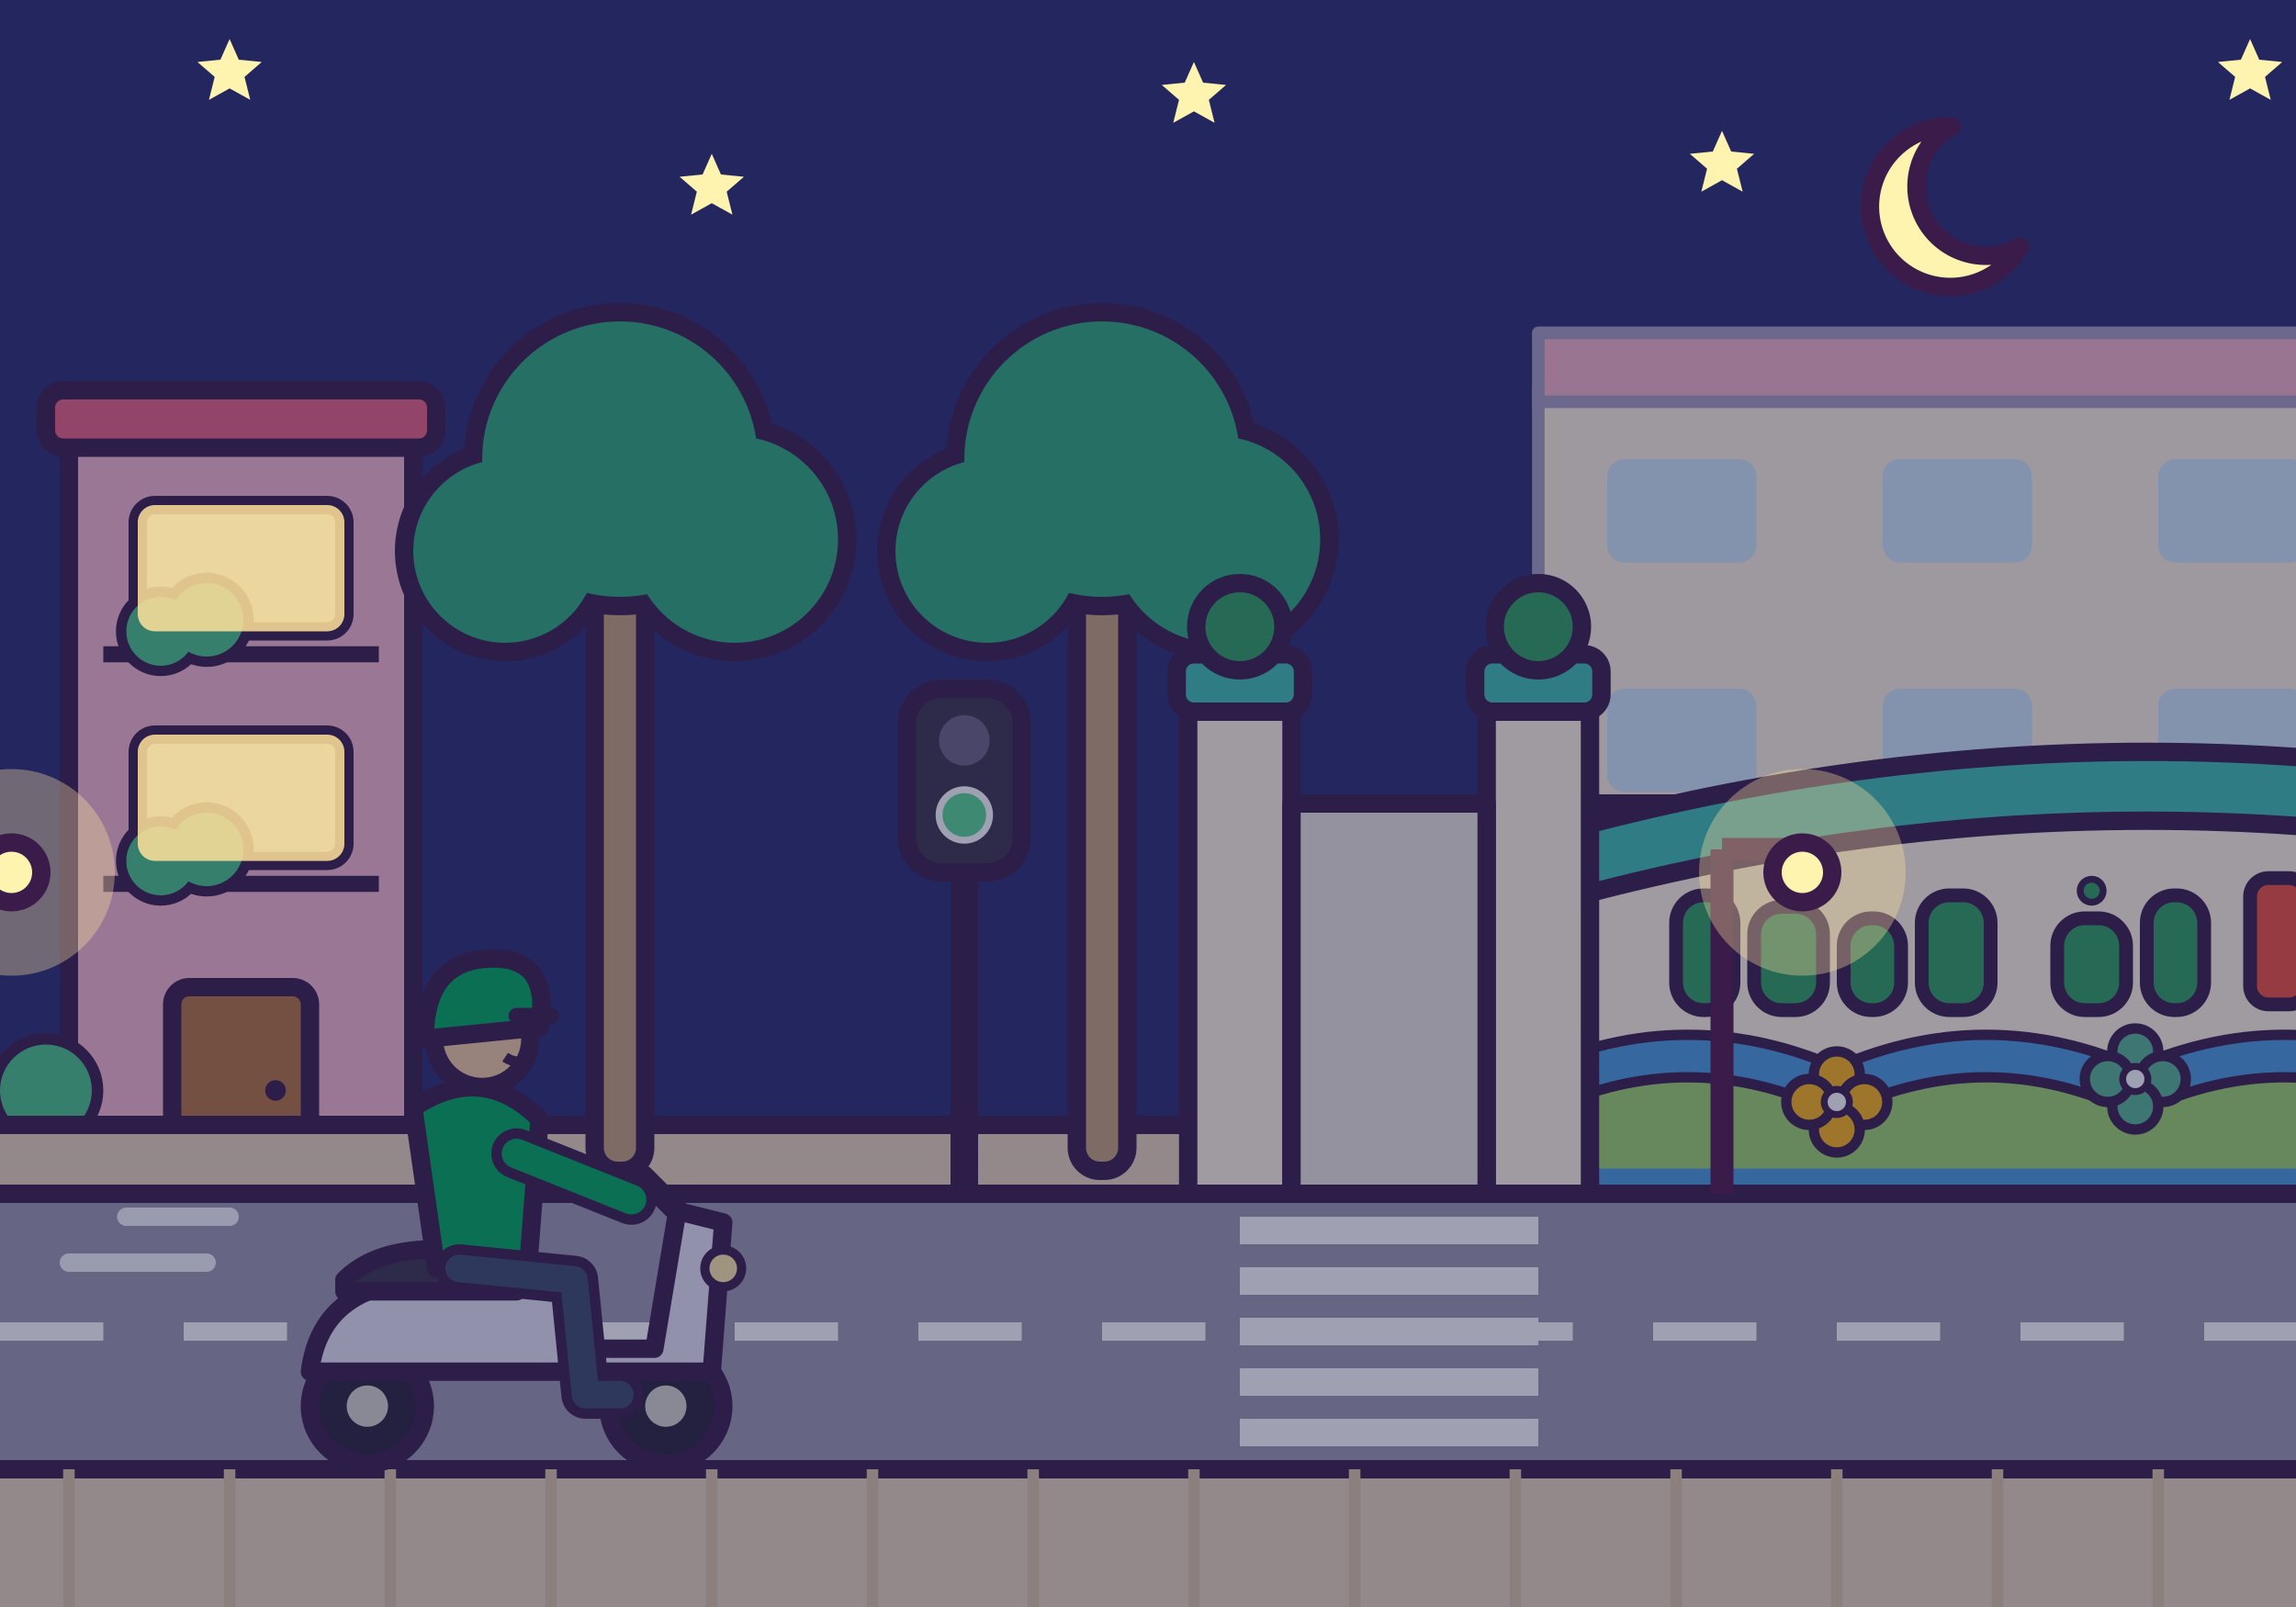
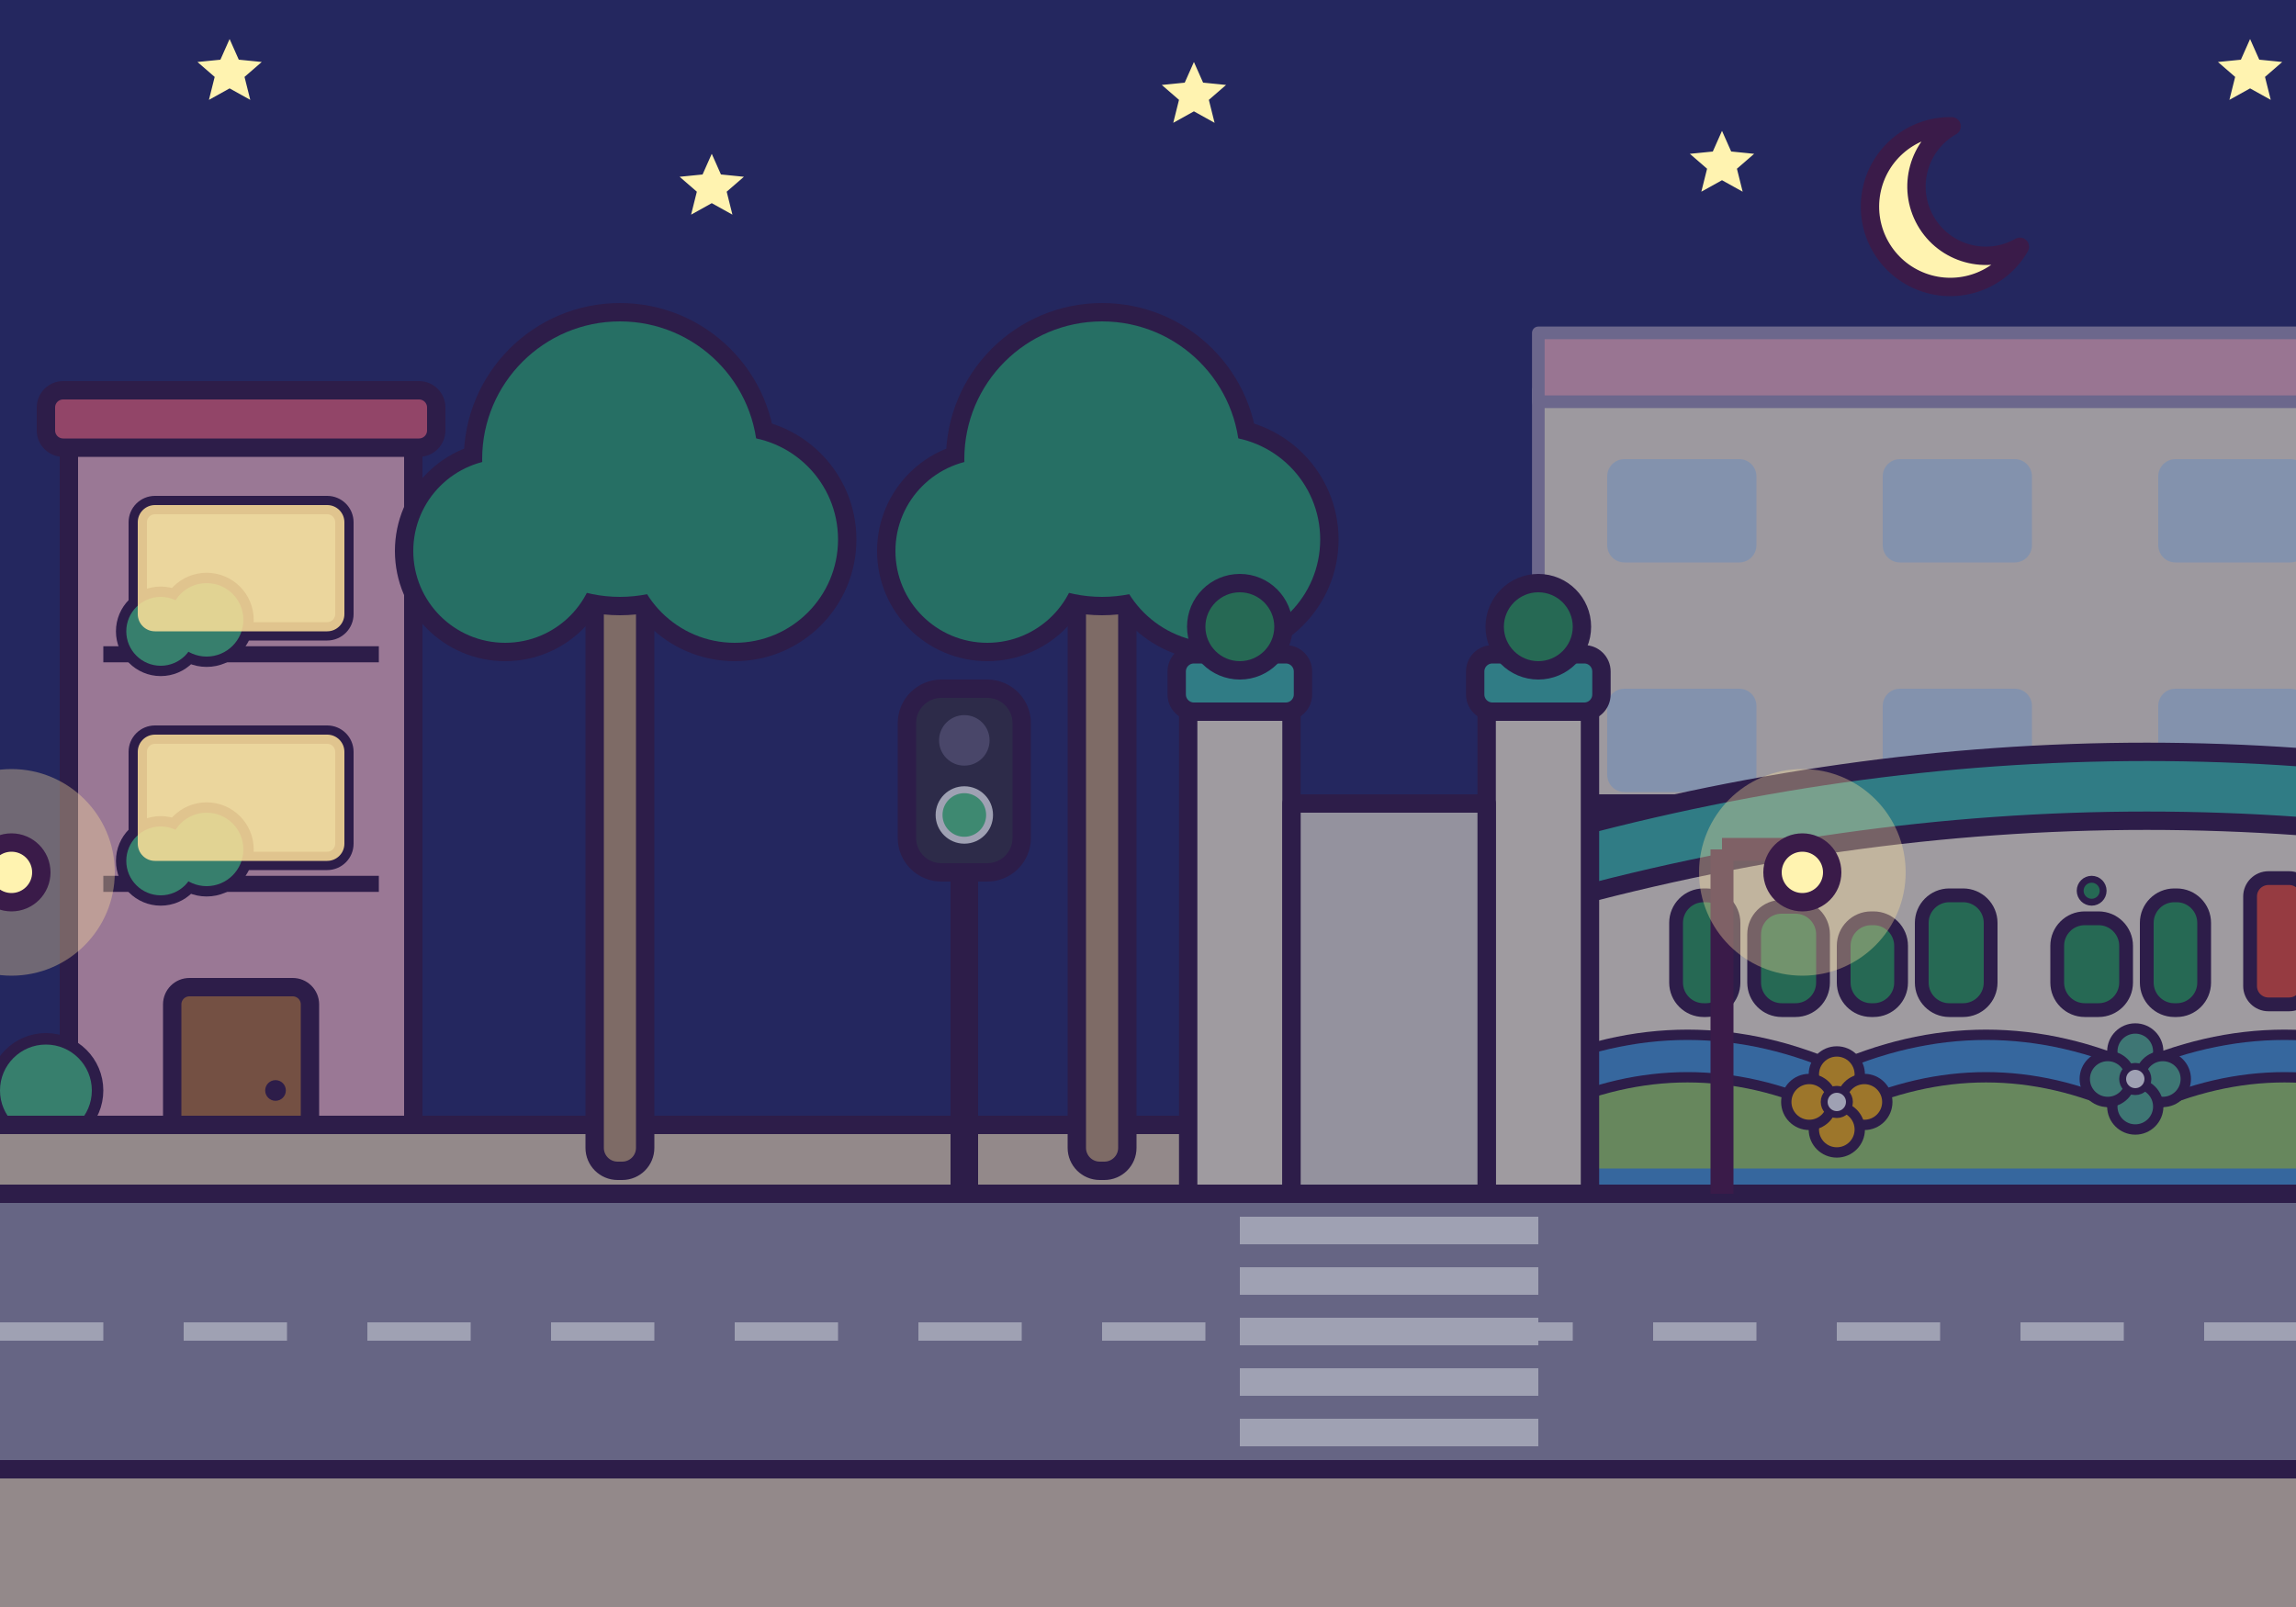
<svg xmlns="http://www.w3.org/2000/svg" viewBox="0 0 200 140" preserveAspectRatio="xMidYMax meet" overflow="visible">
  <rect x="-400" y="-300" width="1000" height="600" fill="#2B2D6E" />
  <g class="bg-far">
    <rect x="-320" y="36" width="26" height="62" fill="#D4EEDD" stroke="#A79BBB" stroke-width="1.1" stroke-linejoin="round" />
    <rect x="-314" y="42" width="14" height="8" rx="1" fill="#E3F1FA" />
    <path d="M-316 51.6 H-298" stroke="#A79BBB" stroke-width="1" />
    <rect x="-314" y="57" width="14" height="8" rx="1" fill="#E3F1FA" />
    <path d="M-316 66.6 H-298" stroke="#A79BBB" stroke-width="1" />
    <rect x="-314" y="72" width="14" height="8" rx="1" fill="#E3F1FA" />
    <path d="M-316 81.6 H-298" stroke="#A79BBB" stroke-width="1" />
    <rect x="-312" y="86" width="10" height="12" fill="#EDE4D4" stroke="#A79BBB" stroke-width="1.1" stroke-linejoin="round" />
    <rect x="-294" y="24" width="26" height="74" fill="#FBEBB4" stroke="#A79BBB" stroke-width="1.1" stroke-linejoin="round" />
    <rect x="-288" y="30" width="14" height="8" rx="1" fill="#E3F1FA" />
    <path d="M-290 39.6 H-272" stroke="#A79BBB" stroke-width="1" />
    <rect x="-288" y="45" width="14" height="8" rx="1" fill="#E3F1FA" />
    <path d="M-290 54.6 H-272" stroke="#A79BBB" stroke-width="1" />
    <rect x="-288" y="60" width="14" height="8" rx="1" fill="#E3F1FA" />
    <path d="M-290 69.6 H-272" stroke="#A79BBB" stroke-width="1" />
    <rect x="-286" y="86" width="10" height="12" fill="#EDE4D4" stroke="#A79BBB" stroke-width="1.1" stroke-linejoin="round" />
    <rect x="-268" y="48" width="26" height="50" fill="#DCE4F8" stroke="#A79BBB" stroke-width="1.1" stroke-linejoin="round" />
    <rect x="-262" y="54" width="14" height="8" rx="1" fill="#E3F1FA" />
    <path d="M-264 63.6 H-246" stroke="#A79BBB" stroke-width="1" />
    <rect x="-262" y="69" width="14" height="8" rx="1" fill="#E3F1FA" />
    <path d="M-264 78.6 H-246" stroke="#A79BBB" stroke-width="1" />
    <rect x="-260" y="86" width="10" height="12" fill="#EDE4D4" stroke="#A79BBB" stroke-width="1.1" stroke-linejoin="round" />
    <rect x="-242" y="36" width="26" height="62" fill="#F9D3DF" stroke="#A79BBB" stroke-width="1.1" stroke-linejoin="round" />
    <rect x="-236" y="42" width="14" height="8" rx="1" fill="#E3F1FA" />
    <path d="M-238 51.6 H-220" stroke="#A79BBB" stroke-width="1" />
    <rect x="-236" y="57" width="14" height="8" rx="1" fill="#E3F1FA" />
    <path d="M-238 66.6 H-220" stroke="#A79BBB" stroke-width="1" />
    <rect x="-236" y="72" width="14" height="8" rx="1" fill="#E3F1FA" />
    <path d="M-238 81.6 H-220" stroke="#A79BBB" stroke-width="1" />
    <rect x="-234" y="86" width="10" height="12" fill="#EDE4D4" stroke="#A79BBB" stroke-width="1.1" stroke-linejoin="round" />
    <rect x="-216" y="24" width="26" height="74" fill="#F9D8C4" stroke="#A79BBB" stroke-width="1.1" stroke-linejoin="round" />
    <rect x="-210" y="30" width="14" height="8" rx="1" fill="#E3F1FA" />
    <path d="M-212 39.6 H-194" stroke="#A79BBB" stroke-width="1" />
    <rect x="-210" y="45" width="14" height="8" rx="1" fill="#E3F1FA" />
    <path d="M-212 54.6 H-194" stroke="#A79BBB" stroke-width="1" />
    <rect x="-210" y="60" width="14" height="8" rx="1" fill="#E3F1FA" />
    <path d="M-212 69.6 H-194" stroke="#A79BBB" stroke-width="1" />
    <rect x="-208" y="86" width="10" height="12" fill="#EDE4D4" stroke="#A79BBB" stroke-width="1.1" stroke-linejoin="round" />
    <rect x="-190" y="48" width="26" height="50" fill="#D4EEDD" stroke="#A79BBB" stroke-width="1.1" stroke-linejoin="round" />
    <rect x="-184" y="54" width="14" height="8" rx="1" fill="#E3F1FA" />
    <path d="M-186 63.6 H-168" stroke="#A79BBB" stroke-width="1" />
    <rect x="-184" y="69" width="14" height="8" rx="1" fill="#E3F1FA" />
    <path d="M-186 78.6 H-168" stroke="#A79BBB" stroke-width="1" />
    <rect x="-182" y="86" width="10" height="12" fill="#EDE4D4" stroke="#A79BBB" stroke-width="1.1" stroke-linejoin="round" />
    <rect x="-164" y="36" width="26" height="62" fill="#FBEBB4" stroke="#A79BBB" stroke-width="1.1" stroke-linejoin="round" />
    <rect x="-158" y="42" width="14" height="8" rx="1" fill="#E3F1FA" />
    <path d="M-160 51.6 H-142" stroke="#A79BBB" stroke-width="1" />
    <rect x="-158" y="57" width="14" height="8" rx="1" fill="#E3F1FA" />
    <path d="M-160 66.6 H-142" stroke="#A79BBB" stroke-width="1" />
    <rect x="-158" y="72" width="14" height="8" rx="1" fill="#E3F1FA" />
    <path d="M-160 81.6 H-142" stroke="#A79BBB" stroke-width="1" />
    <rect x="-156" y="86" width="10" height="12" fill="#EDE4D4" stroke="#A79BBB" stroke-width="1.1" stroke-linejoin="round" />
    <rect x="-138" y="24" width="26" height="74" fill="#DCE4F8" stroke="#A79BBB" stroke-width="1.1" stroke-linejoin="round" />
    <rect x="-132" y="30" width="14" height="8" rx="1" fill="#E3F1FA" />
    <path d="M-134 39.6 H-116" stroke="#A79BBB" stroke-width="1" />
    <rect x="-132" y="45" width="14" height="8" rx="1" fill="#E3F1FA" />
    <path d="M-134 54.6 H-116" stroke="#A79BBB" stroke-width="1" />
    <rect x="-132" y="60" width="14" height="8" rx="1" fill="#E3F1FA" />
    <path d="M-134 69.6 H-116" stroke="#A79BBB" stroke-width="1" />
    <rect x="-130" y="86" width="10" height="12" fill="#EDE4D4" stroke="#A79BBB" stroke-width="1.1" stroke-linejoin="round" />
    <rect x="-112" y="48" width="26" height="50" fill="#F9D3DF" stroke="#A79BBB" stroke-width="1.1" stroke-linejoin="round" />
    <rect x="-106" y="54" width="14" height="8" rx="1" fill="#E3F1FA" />
    <path d="M-108 63.6 H-90" stroke="#A79BBB" stroke-width="1" />
    <rect x="-106" y="69" width="14" height="8" rx="1" fill="#E3F1FA" />
    <path d="M-108 78.6 H-90" stroke="#A79BBB" stroke-width="1" />
    <rect x="-104" y="86" width="10" height="12" fill="#EDE4D4" stroke="#A79BBB" stroke-width="1.1" stroke-linejoin="round" />
    <rect x="-62" y="48" width="26" height="50" fill="#DCE4F8" stroke="#A79BBB" stroke-width="1.1" stroke-linejoin="round" />
    <rect x="-56" y="54" width="14" height="8" rx="1" fill="#E3F1FA" />
    <path d="M-58 63.6 H-40" stroke="#A79BBB" stroke-width="1" />
    <rect x="-56" y="69" width="14" height="8" rx="1" fill="#E3F1FA" />
    <path d="M-58 78.6 H-40" stroke="#A79BBB" stroke-width="1" />
    <rect x="-54" y="86" width="10" height="12" fill="#EDE4D4" stroke="#A79BBB" stroke-width="1.1" stroke-linejoin="round" />
    <rect x="-36" y="36" width="26" height="62" fill="#F9D3DF" stroke="#A79BBB" stroke-width="1.1" stroke-linejoin="round" />
    <rect x="-30" y="42" width="14" height="8" rx="1" fill="#E3F1FA" />
    <path d="M-32 51.6 H-14" stroke="#A79BBB" stroke-width="1" />
    <rect x="-30" y="57" width="14" height="8" rx="1" fill="#E3F1FA" />
    <path d="M-32 66.6 H-14" stroke="#A79BBB" stroke-width="1" />
    <rect x="-30" y="72" width="14" height="8" rx="1" fill="#E3F1FA" />
    <path d="M-32 81.6 H-14" stroke="#A79BBB" stroke-width="1" />
    <rect x="-28" y="86" width="10" height="12" fill="#EDE4D4" stroke="#A79BBB" stroke-width="1.1" stroke-linejoin="round" />
    <rect x="134" y="34" width="300" height="64" fill="#FBF1DD" stroke="#A79BBB" stroke-width="1.1" stroke-linejoin="round" />
    <rect x="134" y="29" width="300" height="6" fill="#F4B3C6" stroke="#A79BBB" stroke-width="1.1" stroke-linejoin="round" />
    <rect x="140" y="40" width="13" height="9" rx="1.5" fill="#CFE6F5" />
    <rect x="164" y="40" width="13" height="9" rx="1.5" fill="#CFE6F5" />
    <rect x="188" y="40" width="13" height="9" rx="1.5" fill="#CFE6F5" />
    <rect x="212" y="40" width="13" height="9" rx="1.5" fill="#CFE6F5" />
    <rect x="236" y="40" width="13" height="9" rx="1.5" fill="#CFE6F5" />
    <rect x="260" y="40" width="13" height="9" rx="1.5" fill="#CFE6F5" />
    <rect x="284" y="40" width="13" height="9" rx="1.5" fill="#CFE6F5" />
    <rect x="308" y="40" width="13" height="9" rx="1.5" fill="#CFE6F5" />
    <rect x="332" y="40" width="13" height="9" rx="1.5" fill="#CFE6F5" />
    <rect x="356" y="40" width="13" height="9" rx="1.5" fill="#CFE6F5" />
    <rect x="380" y="40" width="13" height="9" rx="1.5" fill="#CFE6F5" />
    <rect x="404" y="40" width="13" height="9" rx="1.5" fill="#CFE6F5" />
    <rect x="428" y="40" width="13" height="9" rx="1.5" fill="#CFE6F5" />
    <rect x="140" y="60" width="13" height="9" rx="1.5" fill="#CFE6F5" />
    <rect x="164" y="60" width="13" height="9" rx="1.5" fill="#CFE6F5" />
    <rect x="188" y="60" width="13" height="9" rx="1.5" fill="#CFE6F5" />
    <rect x="212" y="60" width="13" height="9" rx="1.5" fill="#CFE6F5" />
    <rect x="236" y="60" width="13" height="9" rx="1.5" fill="#CFE6F5" />
    <rect x="260" y="60" width="13" height="9" rx="1.5" fill="#CFE6F5" />
    <rect x="284" y="60" width="13" height="9" rx="1.5" fill="#CFE6F5" />
    <rect x="308" y="60" width="13" height="9" rx="1.5" fill="#CFE6F5" />
    <rect x="332" y="60" width="13" height="9" rx="1.5" fill="#CFE6F5" />
    <rect x="356" y="60" width="13" height="9" rx="1.5" fill="#CFE6F5" />
    <rect x="380" y="60" width="13" height="9" rx="1.5" fill="#CFE6F5" />
    <rect x="404" y="60" width="13" height="9" rx="1.5" fill="#CFE6F5" />
    <rect x="428" y="60" width="13" height="9" rx="1.5" fill="#CFE6F5" />
    <rect x="140" y="80" width="13" height="9" rx="1.5" fill="#CFE6F5" />
    <rect x="164" y="80" width="13" height="9" rx="1.5" fill="#CFE6F5" />
    <rect x="188" y="80" width="13" height="9" rx="1.5" fill="#CFE6F5" />
    <rect x="212" y="80" width="13" height="9" rx="1.5" fill="#CFE6F5" />
    <rect x="236" y="80" width="13" height="9" rx="1.5" fill="#CFE6F5" />
    <rect x="260" y="80" width="13" height="9" rx="1.5" fill="#CFE6F5" />
    <rect x="284" y="80" width="13" height="9" rx="1.5" fill="#CFE6F5" />
    <rect x="308" y="80" width="13" height="9" rx="1.5" fill="#CFE6F5" />
    <rect x="332" y="80" width="13" height="9" rx="1.5" fill="#CFE6F5" />
    <rect x="356" y="80" width="13" height="9" rx="1.5" fill="#CFE6F5" />
    <rect x="380" y="80" width="13" height="9" rx="1.5" fill="#CFE6F5" />
    <rect x="404" y="80" width="13" height="9" rx="1.5" fill="#CFE6F5" />
    <rect x="428" y="80" width="13" height="9" rx="1.5" fill="#CFE6F5" />
  </g>
  <rect x="6" y="38" width="30" height="66" fill="#F7B8CC" stroke="#3A1B49" stroke-width="1.6" stroke-linejoin="round" stroke-linecap="round" />
  <rect x="4" y="34" width="34" height="5" rx="1.5" fill="#E8607E" stroke="#3A1B49" stroke-width="1.6" stroke-linejoin="round" stroke-linecap="round" />
  <rect x="12" y="44" width="18" height="11" rx="1.5" fill="#BFE3F6" stroke="#3A1B49" stroke-width="1.6" stroke-linejoin="round" stroke-linecap="round" />
  <path d="M9 57 H33" stroke="#3A1B49" stroke-width="1.4" />
  <circle cx="14" cy="55" r="3" fill="#3A1B49" stroke="#3A1B49" stroke-width="1.8" />
  <circle cx="18" cy="54" r="3.2" fill="#3A1B49" stroke="#3A1B49" stroke-width="1.8" />
  <circle cx="14" cy="55" r="3" fill="#4CC487" />
  <circle cx="18" cy="54" r="3.2" fill="#4CC487" />
  <rect x="12" y="64" width="18" height="11" rx="1.5" fill="#BFE3F6" stroke="#3A1B49" stroke-width="1.6" stroke-linejoin="round" stroke-linecap="round" />
  <path d="M9 77 H33" stroke="#3A1B49" stroke-width="1.4" />
  <circle cx="14" cy="75" r="3" fill="#3A1B49" stroke="#3A1B49" stroke-width="1.8" />
  <circle cx="18" cy="74" r="3.2" fill="#3A1B49" stroke="#3A1B49" stroke-width="1.8" />
  <circle cx="14" cy="75" r="3" fill="#4CC487" />
  <circle cx="18" cy="74" r="3.2" fill="#4CC487" />
  <rect x="15" y="86" width="12" height="18" rx="1.5" fill="#B5733E" stroke="#3A1B49" stroke-width="1.6" stroke-linejoin="round" stroke-linecap="round" />
  <circle cx="24" cy="95" r=".9" fill="#3A1B49" />
  <path d="M0 104 l1.6 -6 h7 l1.6 6z" fill="#D9714E" stroke="#3A1B49" stroke-width="1.6" stroke-linejoin="round" stroke-linecap="round" />
  <circle cx="4" cy="95" r="4" fill="#3A1B49" stroke="#3A1B49" stroke-width="2" />
  <circle cx="4" cy="95" r="4" fill="#4CC487" />
  <rect x="-400" y="98" width="1000" height="6" fill="#EAD6B8" stroke="#3A1B49" stroke-width="1.6" stroke-linejoin="round" stroke-linecap="round" />
  <rect x="51.8" y="50" width="4.4" height="52" rx="2" fill="#C7A27A" stroke="#3A1B49" stroke-width="1.6" stroke-linejoin="round" stroke-linecap="round" />
  <circle cx="54" cy="40" r="12" fill="#3A1B49" stroke="#3A1B49" stroke-width="3.2" />
  <circle cx="44" cy="48" r="8" fill="#3A1B49" stroke="#3A1B49" stroke-width="3.2" />
  <circle cx="64" cy="47" r="9" fill="#3A1B49" stroke="#3A1B49" stroke-width="3.2" />
  <circle cx="54" cy="40" r="12" fill="#2FA877" />
  <circle cx="44" cy="48" r="8" fill="#2FA877" />
  <circle cx="64" cy="47" r="9" fill="#2FA877" />
  <rect x="93.8" y="50" width="4.4" height="52" rx="2" fill="#C7A27A" stroke="#3A1B49" stroke-width="1.6" stroke-linejoin="round" stroke-linecap="round" />
  <circle cx="96" cy="40" r="12" fill="#3A1B49" stroke="#3A1B49" stroke-width="3.2" />
  <circle cx="86" cy="48" r="8" fill="#3A1B49" stroke="#3A1B49" stroke-width="3.2" />
  <circle cx="106" cy="47" r="9" fill="#3A1B49" stroke="#3A1B49" stroke-width="3.2" />
  <circle cx="96" cy="40" r="12" fill="#2FA877" />
  <circle cx="86" cy="48" r="8" fill="#2FA877" />
  <circle cx="106" cy="47" r="9" fill="#2FA877" />
  <rect x="-52.2" y="50" width="4.4" height="52" rx="2" fill="#C7A27A" stroke="#3A1B49" stroke-width="1.6" stroke-linejoin="round" stroke-linecap="round" />
  <circle cx="-50" cy="40" r="12" fill="#3A1B49" stroke="#3A1B49" stroke-width="3.2" />
  <circle cx="-60" cy="48" r="8" fill="#3A1B49" stroke="#3A1B49" stroke-width="3.2" />
  <circle cx="-40" cy="47" r="9" fill="#3A1B49" stroke="#3A1B49" stroke-width="3.2" />
  <circle cx="-50" cy="40" r="12" fill="#2FA877" />
  <circle cx="-60" cy="48" r="8" fill="#2FA877" />
  <circle cx="-40" cy="47" r="9" fill="#2FA877" />
  <rect x="-132.2" y="50" width="4.4" height="52" rx="2" fill="#C7A27A" stroke="#3A1B49" stroke-width="1.6" stroke-linejoin="round" stroke-linecap="round" />
  <circle cx="-130" cy="40" r="12" fill="#3A1B49" stroke="#3A1B49" stroke-width="3.2" />
  <circle cx="-140" cy="48" r="8" fill="#3A1B49" stroke="#3A1B49" stroke-width="3.2" />
  <circle cx="-120" cy="47" r="9" fill="#3A1B49" stroke="#3A1B49" stroke-width="3.2" />
  <circle cx="-130" cy="40" r="12" fill="#2FA877" />
  <circle cx="-140" cy="48" r="8" fill="#2FA877" />
  <circle cx="-120" cy="47" r="9" fill="#2FA877" />
  <rect x="240" y="70" width="360" height="34" fill="#FFF4DE" stroke="#3A1B49" stroke-width="1.6" stroke-linejoin="round" stroke-linecap="round" />
  <path d="M240 95 Q253 89 266 95 Q279 89 292 95 Q305 89 318 95 Q331 89 344 95 Q357 89 370 95 Q383 89 396 95 Q409 89 422 95 Q435 89 448 95 Q461 89 474 95 Q487 89 500 95 Q513 89 526 95 Q539 89 552 95 Q565 89 578 95 Q591 89 600 95 L600 104 L240 104Z" fill="#9ED36A" />
  <path d="M240 95 Q253 89 266 95 Q279 89 292 95 Q305 89 318 95 Q331 89 344 95 Q357 89 370 95 Q383 89 396 95 Q409 89 422 95 Q435 89 448 95 Q461 89 474 95 Q487 89 500 95 Q513 89 526 95 Q539 89 552 95 Q565 89 578 95 Q591 89 600 95" fill="none" stroke="#3A1B49" stroke-width="4.6" stroke-linecap="round" />
  <path d="M240 95 Q253 89 266 95 Q279 89 292 95 Q305 89 318 95 Q331 89 344 95 Q357 89 370 95 Q383 89 396 95 Q409 89 422 95 Q435 89 448 95 Q461 89 474 95 Q487 89 500 95 Q513 89 526 95 Q539 89 552 95 Q565 89 578 95 Q591 89 600 95" fill="none" stroke="#4A9BDB" stroke-width="2.8" stroke-linecap="round" />
  <rect x="240" y="70" width="360" height="34" fill="none" stroke="#3A1B49" stroke-width="1.6" stroke-linejoin="round" stroke-linecap="round" />
  <path d="M242 102.6 H598" stroke="#4A9BDB" stroke-width="1.6" />
  <rect x="240" y="70" width="360" height="5" fill="#3FBFB0" stroke="#3A1B49" stroke-width="1.6" stroke-linejoin="round" stroke-linecap="round" />
  <rect x="134" y="70" width="106" height="34" fill="#FFF4DE" stroke="#3A1B49" stroke-width="1.6" stroke-linejoin="round" stroke-linecap="round" />
  <path d="M134 95 Q147 89 160 95 Q173 89 186 95 Q199 89 212 95 Q225 89 238 95 Q240 89 240 95 L240 104 L134 104Z" fill="#9ED36A" />
  <path d="M134 95 Q147 89 160 95 Q173 89 186 95 Q199 89 212 95 Q225 89 238 95 Q240 89 240 95" fill="none" stroke="#3A1B49" stroke-width="4.6" stroke-linecap="round" />
  <path d="M134 95 Q147 89 160 95 Q173 89 186 95 Q199 89 212 95 Q225 89 238 95 Q240 89 240 95" fill="none" stroke="#4A9BDB" stroke-width="2.8" stroke-linecap="round" />
  <rect x="134" y="70" width="106" height="34" fill="none" stroke="#3A1B49" stroke-width="1.6" stroke-linejoin="round" stroke-linecap="round" />
  <path d="M136 102.6 H238" stroke="#4A9BDB" stroke-width="1.6" />
  <path d="M134 73 Q187 58 240 73 L240 79 Q187 64 134 79Z" fill="#3FBFB0" stroke="#3A1B49" stroke-width="1.6" stroke-linejoin="round" stroke-linecap="round" />
  <rect x="146" y="78" width="5" height="10" rx="2.4" fill="#2E9E5B" stroke="#3A1B49" stroke-width="1.2" />
  <rect x="152.8" y="79" width="6" height="9" rx="2.4" fill="#2E9E5B" stroke="#3A1B49" stroke-width="1.2" />
  <rect x="160.6" y="80" width="5" height="8" rx="2.4" fill="#2E9E5B" stroke="#3A1B49" stroke-width="1.2" />
  <rect x="167.4" y="78" width="6" height="10" rx="2.4" fill="#2E9E5B" stroke="#3A1B49" stroke-width="1.2" />
  <rect x="179.2" y="80" width="6" height="8" rx="2.4" fill="#2E9E5B" stroke="#3A1B49" stroke-width="1.2" />
  <rect x="187" y="78" width="5" height="10" rx="2.4" fill="#2E9E5B" stroke="#3A1B49" stroke-width="1.2" />
  <circle cx="155.8" cy="76.6" r="1" fill="#2E9E5B" stroke="#3A1B49" stroke-width=".6" />
  <circle cx="182.2" cy="77.6" r="1" fill="#2E9E5B" stroke="#3A1B49" stroke-width=".6" />
  <g>
    <rect x="196" y="76.5" width="5" height="11" rx="1.6" fill="#F0503A" stroke="#3A1B49" stroke-width="1.2" />
    <rect x="202.2" y="76.5" width="5" height="11" rx="1.6" fill="#F0503A" stroke="#3A1B49" stroke-width="1.2" />
    <rect x="208.4" y="76.5" width="5" height="11" rx="1.6" fill="#F0503A" stroke="#3A1B49" stroke-width="1.2" />
  </g>
  <g fill="#FCB515" stroke="#3A1B49" stroke-width=".9">
    <circle cx="160" cy="93.6" r="2" />
    <circle cx="162.4" cy="96" r="2" />
    <circle cx="160" cy="98.4" r="2" />
    <circle cx="157.6" cy="96" r="2" />
  </g>
  <circle cx="160" cy="96" r="1.1" fill="#fff" stroke="#3A1B49" stroke-width=".6" />
  <g fill="#58B592" stroke="#3A1B49" stroke-width=".9">
    <circle cx="186" cy="91.6" r="2" />
    <circle cx="188.4" cy="94" r="2" />
    <circle cx="186" cy="96.4" r="2" />
    <circle cx="183.6" cy="94" r="2" />
  </g>
  <circle cx="186" cy="94" r="1.1" fill="#fff" stroke="#3A1B49" stroke-width=".6" />
  <g fill="#7EC8F0" stroke="#3A1B49" stroke-width=".9">
    <circle cx="214" cy="94.6" r="2" />
    <circle cx="216.4" cy="97" r="2" />
    <circle cx="214" cy="99.4" r="2" />
    <circle cx="211.6" cy="97" r="2" />
  </g>
  <circle cx="214" cy="97" r="1.1" fill="#fff" stroke="#3A1B49" stroke-width=".6" />
  <rect x="103.5" y="60" width="9" height="44" fill="#FFF4DE" stroke="#3A1B49" stroke-width="1.6" stroke-linejoin="round" stroke-linecap="round" />
  <rect x="102.5" y="57" width="11" height="5" rx="1.5" fill="#3FBFB0" stroke="#3A1B49" stroke-width="1.6" stroke-linejoin="round" stroke-linecap="round" />
  <circle cx="108" cy="54.6" r="3.8" fill="#2E9E5B" stroke="#3A1B49" stroke-width="1.6" stroke-linejoin="round" stroke-linecap="round" />
  <rect x="129.5" y="60" width="9" height="44" fill="#FFF4DE" stroke="#3A1B49" stroke-width="1.6" stroke-linejoin="round" stroke-linecap="round" />
  <rect x="128.5" y="57" width="11" height="5" rx="1.5" fill="#3FBFB0" stroke="#3A1B49" stroke-width="1.6" stroke-linejoin="round" stroke-linecap="round" />
  <circle cx="134" cy="54.6" r="3.8" fill="#2E9E5B" stroke="#3A1B49" stroke-width="1.6" stroke-linejoin="round" stroke-linecap="round" />
  <rect x="235.5" y="60" width="9" height="44" fill="#FFF4DE" stroke="#3A1B49" stroke-width="1.6" stroke-linejoin="round" stroke-linecap="round" />
  <rect x="234.5" y="57" width="11" height="5" rx="1.5" fill="#3FBFB0" stroke="#3A1B49" stroke-width="1.6" stroke-linejoin="round" stroke-linecap="round" />
  <circle cx="240" cy="54.6" r="3.8" fill="#2E9E5B" stroke="#3A1B49" stroke-width="1.6" stroke-linejoin="round" stroke-linecap="round" />
  <rect x="112.5" y="70" width="17" height="34" fill="#ECE5DA" stroke="#3A1B49" stroke-width="1.6" stroke-linejoin="round" stroke-linecap="round" />
  <rect x="-400" y="104" width="1000" height="24" fill="#9C98AE" stroke="#3A1B49" stroke-width="1.6" stroke-linejoin="round" stroke-linecap="round" />
  <path d="M-400 116 H600" stroke="#fff" stroke-width="1.6" stroke-dasharray="9 7" />
  <rect x="108" y="106" width="26" height="2.4" fill="#fff" />
  <rect x="108" y="110.4" width="26" height="2.4" fill="#fff" />
  <rect x="108" y="114.8" width="26" height="2.4" fill="#fff" />
  <rect x="108" y="119.2" width="26" height="2.4" fill="#fff" />
  <rect x="108" y="123.6" width="26" height="2.4" fill="#fff" />
  <path d="M84 104 V74" stroke="#3A1B49" stroke-width="2.4" />
  <rect x="79" y="60" width="10" height="16" rx="3" fill="#3A3448" stroke="#3A1B49" stroke-width="1.6" stroke-linejoin="round" stroke-linecap="round" />
  <circle cx="84" cy="64.5" r="2.2" fill="#6B6380" />
  <circle cx="84" cy="71" r="2.2" fill="#58D68D" stroke="#fff" stroke-width=".6" />
  <rect x="-400" y="128" width="1000" height="200" fill="#EAD6B8" stroke="#3A1B49" stroke-width="1.6" stroke-linejoin="round" stroke-linecap="round" />
-   <path d="M-400 128 V140" stroke="#DCC6A2" stroke-width="1" />
-   <path d="M-386 128 V140" stroke="#DCC6A2" stroke-width="1" />
-   <path d="M-372 128 V140" stroke="#DCC6A2" stroke-width="1" />
-   <path d="M-358 128 V140" stroke="#DCC6A2" stroke-width="1" />
-   <path d="M-344 128 V140" stroke="#DCC6A2" stroke-width="1" />
-   <path d="M-330 128 V140" stroke="#DCC6A2" stroke-width="1" />
-   <path d="M-316 128 V140" stroke="#DCC6A2" stroke-width="1" />
-   <path d="M-302 128 V140" stroke="#DCC6A2" stroke-width="1" />
-   <path d="M-288 128 V140" stroke="#DCC6A2" stroke-width="1" />
-   <path d="M-274 128 V140" stroke="#DCC6A2" stroke-width="1" />
-   <path d="M-260 128 V140" stroke="#DCC6A2" stroke-width="1" />
-   <path d="M-246 128 V140" stroke="#DCC6A2" stroke-width="1" />
-   <path d="M-232 128 V140" stroke="#DCC6A2" stroke-width="1" />
-   <path d="M-218 128 V140" stroke="#DCC6A2" stroke-width="1" />
-   <path d="M-204 128 V140" stroke="#DCC6A2" stroke-width="1" />
-   <path d="M-190 128 V140" stroke="#DCC6A2" stroke-width="1" />
-   <path d="M-176 128 V140" stroke="#DCC6A2" stroke-width="1" />
-   <path d="M-162 128 V140" stroke="#DCC6A2" stroke-width="1" />
-   <path d="M-148 128 V140" stroke="#DCC6A2" stroke-width="1" />
-   <path d="M-134 128 V140" stroke="#DCC6A2" stroke-width="1" />
-   <path d="M-120 128 V140" stroke="#DCC6A2" stroke-width="1" />
-   <path d="M-106 128 V140" stroke="#DCC6A2" stroke-width="1" />
-   <path d="M-92 128 V140" stroke="#DCC6A2" stroke-width="1" />
-   <path d="M-78 128 V140" stroke="#DCC6A2" stroke-width="1" />
-   <path d="M-64 128 V140" stroke="#DCC6A2" stroke-width="1" />
-   <path d="M-50 128 V140" stroke="#DCC6A2" stroke-width="1" />
-   <path d="M-36 128 V140" stroke="#DCC6A2" stroke-width="1" />
-   <path d="M-22 128 V140" stroke="#DCC6A2" stroke-width="1" />
-   <path d="M-8 128 V140" stroke="#DCC6A2" stroke-width="1" />
-   <path d="M6 128 V140" stroke="#DCC6A2" stroke-width="1" />
-   <path d="M20 128 V140" stroke="#DCC6A2" stroke-width="1" />
-   <path d="M34 128 V140" stroke="#DCC6A2" stroke-width="1" />
-   <path d="M48 128 V140" stroke="#DCC6A2" stroke-width="1" />
-   <path d="M62 128 V140" stroke="#DCC6A2" stroke-width="1" />
-   <path d="M76 128 V140" stroke="#DCC6A2" stroke-width="1" />
-   <path d="M90 128 V140" stroke="#DCC6A2" stroke-width="1" />
-   <path d="M104 128 V140" stroke="#DCC6A2" stroke-width="1" />
-   <path d="M118 128 V140" stroke="#DCC6A2" stroke-width="1" />
-   <path d="M132 128 V140" stroke="#DCC6A2" stroke-width="1" />
-   <path d="M146 128 V140" stroke="#DCC6A2" stroke-width="1" />
-   <path d="M160 128 V140" stroke="#DCC6A2" stroke-width="1" />
-   <path d="M174 128 V140" stroke="#DCC6A2" stroke-width="1" />
-   <path d="M188 128 V140" stroke="#DCC6A2" stroke-width="1" />
-   <path d="M202 128 V140" stroke="#DCC6A2" stroke-width="1" />
-   <path d="M216 128 V140" stroke="#DCC6A2" stroke-width="1" />
-   <path d="M230 128 V140" stroke="#DCC6A2" stroke-width="1" />
-   <path d="M244 128 V140" stroke="#DCC6A2" stroke-width="1" />
-   <path d="M258 128 V140" stroke="#DCC6A2" stroke-width="1" />
-   <path d="M272 128 V140" stroke="#DCC6A2" stroke-width="1" />
-   <path d="M286 128 V140" stroke="#DCC6A2" stroke-width="1" />
-   <path d="M300 128 V140" stroke="#DCC6A2" stroke-width="1" />
-   <path d="M314 128 V140" stroke="#DCC6A2" stroke-width="1" />
-   <path d="M328 128 V140" stroke="#DCC6A2" stroke-width="1" />
-   <path d="M342 128 V140" stroke="#DCC6A2" stroke-width="1" />
-   <path d="M356 128 V140" stroke="#DCC6A2" stroke-width="1" />
-   <path d="M370 128 V140" stroke="#DCC6A2" stroke-width="1" />
-   <path d="M384 128 V140" stroke="#DCC6A2" stroke-width="1" />
-   <path d="M398 128 V140" stroke="#DCC6A2" stroke-width="1" />
-   <path d="M412 128 V140" stroke="#DCC6A2" stroke-width="1" />
-   <path d="M426 128 V140" stroke="#DCC6A2" stroke-width="1" />
-   <path d="M440 128 V140" stroke="#DCC6A2" stroke-width="1" />
-   <path d="M454 128 V140" stroke="#DCC6A2" stroke-width="1" />
-   <path d="M468 128 V140" stroke="#DCC6A2" stroke-width="1" />
-   <path d="M482 128 V140" stroke="#DCC6A2" stroke-width="1" />
-   <path d="M496 128 V140" stroke="#DCC6A2" stroke-width="1" />
-   <path d="M510 128 V140" stroke="#DCC6A2" stroke-width="1" />
-   <path d="M524 128 V140" stroke="#DCC6A2" stroke-width="1" />
-   <path d="M538 128 V140" stroke="#DCC6A2" stroke-width="1" />
-   <path d="M552 128 V140" stroke="#DCC6A2" stroke-width="1" />
-   <path d="M566 128 V140" stroke="#DCC6A2" stroke-width="1" />
-   <path d="M580 128 V140" stroke="#DCC6A2" stroke-width="1" />
-   <path d="M594 128 V140" stroke="#DCC6A2" stroke-width="1" />
-   <circle cx="32" cy="122.5" r="5" fill="#2B2238" stroke="#3A1B49" stroke-width="1.6" stroke-linejoin="round" stroke-linecap="round" />
-   <circle cx="32" cy="122.5" r="1.8" fill="#D9D4CC" />
-   <circle cx="58" cy="122.5" r="5" fill="#2B2238" stroke="#3A1B49" stroke-width="1.6" stroke-linejoin="round" stroke-linecap="round" />
-   <circle cx="58" cy="122.5" r="1.8" fill="#D9D4CC" />
-   <path d="M27 119.5 Q28 111.5 38 111.5 H48 L52 117.5 H57 L59 105.5 L63 106.5 L62 119.5 Z" fill="#E9E4F2" stroke="#3A1B49" stroke-width="1.6" stroke-linejoin="round" stroke-linecap="round" />
-   <path d="M30 111.5 Q34 107.5 44 109.5 L45 112.5 H30Z" fill="#3A3448" stroke="#3A1B49" stroke-width="1.6" stroke-linejoin="round" stroke-linecap="round" />
-   <path d="M59 105.5 l-3 -3" stroke="#3A1B49" stroke-width="2" stroke-linecap="round" />
-   <circle cx="63" cy="110.5" r="1.6" fill="#FFE9A6" stroke="#3A1B49" stroke-width=".8" />
-   <path d="M38 110.5 L36 96.5 Q42 92.5 47 97.5 L46 110.5Z" fill="#00A859" stroke="#3A1B49" stroke-width="1.6" stroke-linejoin="round" stroke-linecap="round" />
-   <path d="M45 100.5 L55 104.5" stroke="#3A1B49" stroke-width="4.4" stroke-linecap="round" />
-   <path d="M45 100.5 L55 104.5" stroke="#00A859" stroke-width="2.6" stroke-linecap="round" />
-   <path d="M40 110.5 L50 111.5 L51 121.5 H54" fill="none" stroke="#3A1B49" stroke-width="4.2" stroke-linecap="round" stroke-linejoin="round" />
-   <path d="M40 110.5 L50 111.5 L51 121.5 H54" fill="none" stroke="#3D4A6B" stroke-width="2.4" stroke-linecap="round" stroke-linejoin="round" />
-   <circle cx="42" cy="90.5" r="4.2" fill="#F3C9A0" stroke="#3A1B49" stroke-width="1.6" stroke-linejoin="round" stroke-linecap="round" />
-   <path d="M37 90.5 Q37 83.5 43 83.5 Q48 83.5 47 89.5Z" fill="#00A859" stroke="#3A1B49" stroke-width="1.6" stroke-linejoin="round" stroke-linecap="round" />
-   <path d="M45 88.5 h3" stroke="#3A1B49" stroke-width="1.4" stroke-linecap="round" />
-   <path d="M44 92.1 q1.2 .8 2.4 0" stroke="#3A1B49" stroke-width=".9" fill="none" />
-   <path d="M20 106 h-9 M18 110 h-12" stroke="#fff" stroke-width="1.6" stroke-linecap="round" opacity=".9" />
  <rect x="-400" y="-300" width="1000" height="700" fill="#1B1F4B" opacity=".42" style="pointer-events:none" />
  <path d="M-30 7.4 l.8 1.8 2 .2 -1.5 1.3 .5 2 -1.8 -1 -1.8 1 .5 -2 -1.5 -1.3 2 -.2z" fill="#FFF3B0" />
  <path d="M20 3.4 l.8 1.8 2 .2 -1.5 1.3 .5 2 -1.8 -1 -1.8 1 .5 -2 -1.5 -1.3 2 -.2z" fill="#FFF3B0" />
  <path d="M62 13.4 l.8 1.8 2 .2 -1.5 1.3 .5 2 -1.8 -1 -1.8 1 .5 -2 -1.5 -1.3 2 -.2z" fill="#FFF3B0" />
  <path d="M104 5.4 l.8 1.8 2 .2 -1.5 1.3 .5 2 -1.8 -1 -1.8 1 .5 -2 -1.5 -1.3 2 -.2z" fill="#FFF3B0" />
  <path d="M150 11.4 l.8 1.8 2 .2 -1.5 1.3 .5 2 -1.8 -1 -1.8 1 .5 -2 -1.5 -1.3 2 -.2z" fill="#FFF3B0" />
  <path d="M196 3.4 l.8 1.8 2 .2 -1.5 1.3 .5 2 -1.8 -1 -1.8 1 .5 -2 -1.5 -1.3 2 -.2z" fill="#FFF3B0" />
  <path d="M240 9.4 l.8 1.8 2 .2 -1.5 1.3 .5 2 -1.8 -1 -1.8 1 .5 -2 -1.5 -1.3 2 -.2z" fill="#FFF3B0" />
  <path d="M170 11 a7 7 0 1 0 5.95 10.5 a5.25 5.25 0 1 1 -5.95 -10.5z" fill="#FFF3B0" stroke="#3A1B49" stroke-width="1.6" stroke-linejoin="round" stroke-linecap="round" />
  <path d="M-6 104 V74" stroke="#3A1B49" stroke-width="2" />
  <path d="M-6 74 h6" stroke="#3A1B49" stroke-width="2" />
  <circle cx="1" cy="76" r="9" fill="#FFE29A" opacity=".35" />
  <circle cx="1" cy="76" r="2.6" fill="#FFF3B0" stroke="#3A1B49" stroke-width="1.6" stroke-linejoin="round" stroke-linecap="round" />
  <path d="M150 104 V74" stroke="#3A1B49" stroke-width="2" />
  <path d="M150 74 h6" stroke="#3A1B49" stroke-width="2" />
  <circle cx="157" cy="76" r="9" fill="#FFE29A" opacity=".35" />
  <circle cx="157" cy="76" r="2.6" fill="#FFF3B0" stroke="#3A1B49" stroke-width="1.6" stroke-linejoin="round" stroke-linecap="round" />
  <rect x="12" y="44" width="18" height="11" rx="1.5" fill="#FFE29A" opacity=".85" />
  <rect x="12" y="64" width="18" height="11" rx="1.5" fill="#FFE29A" opacity=".85" />
</svg>
